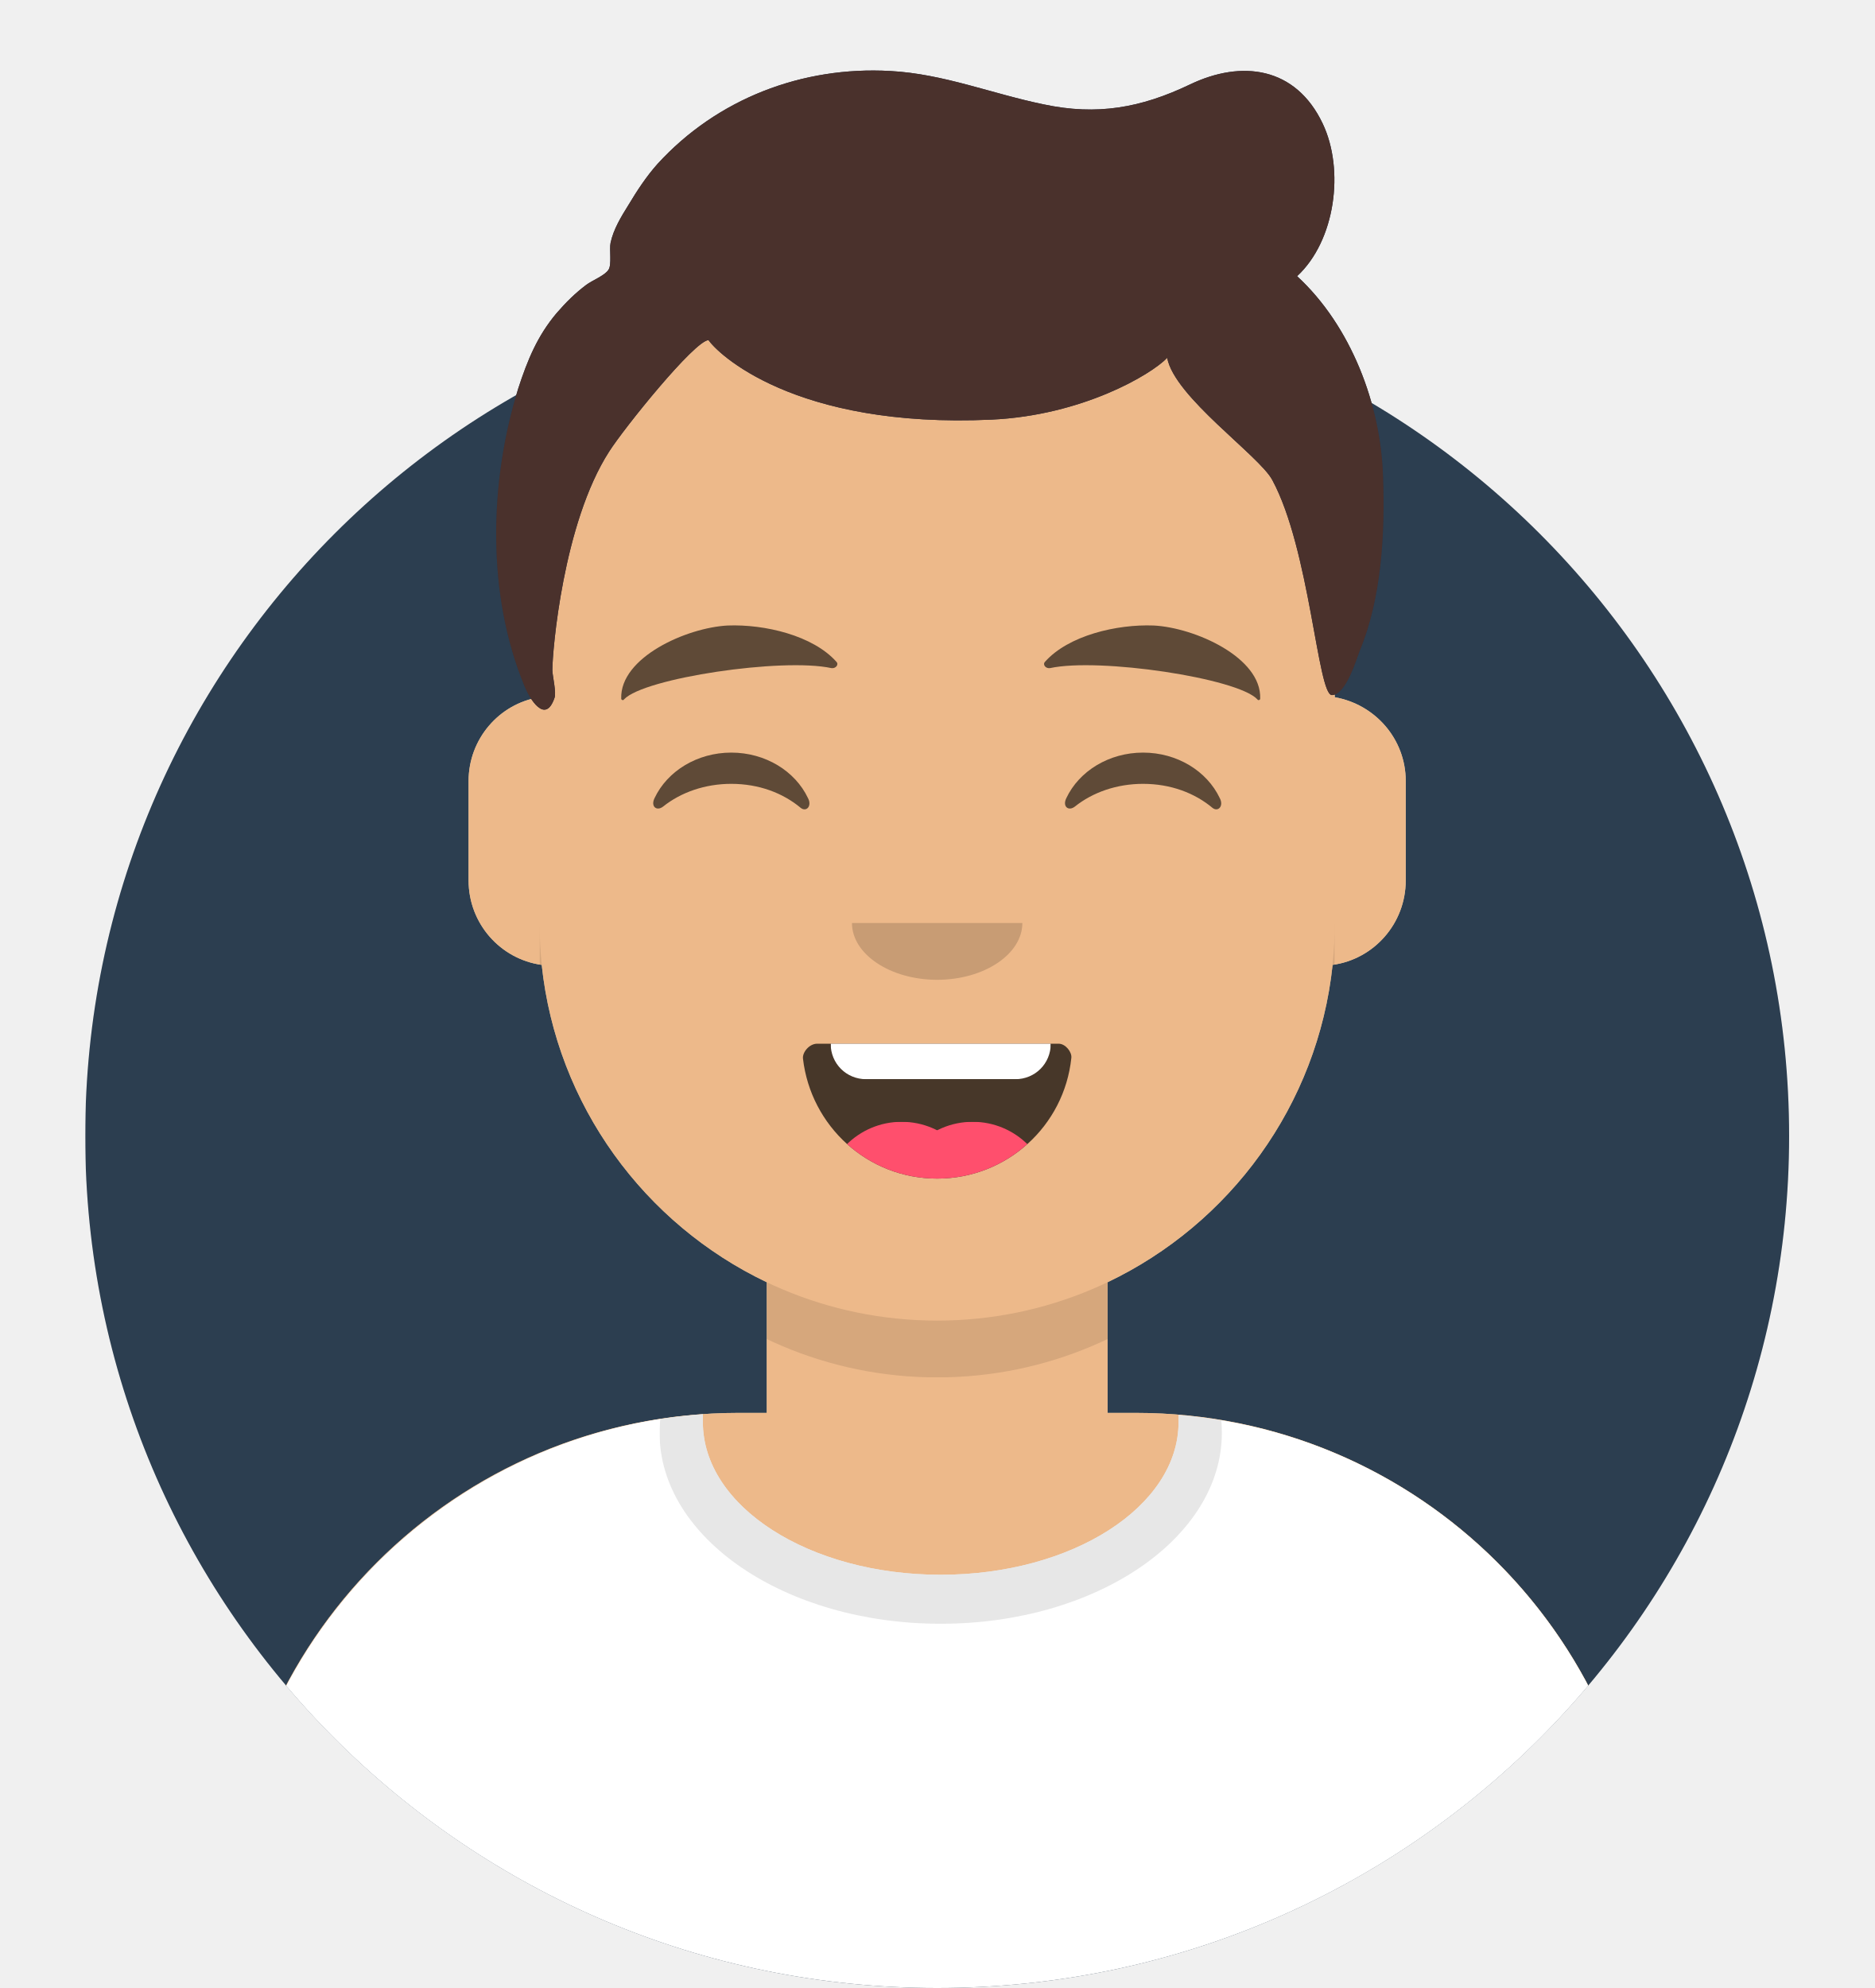
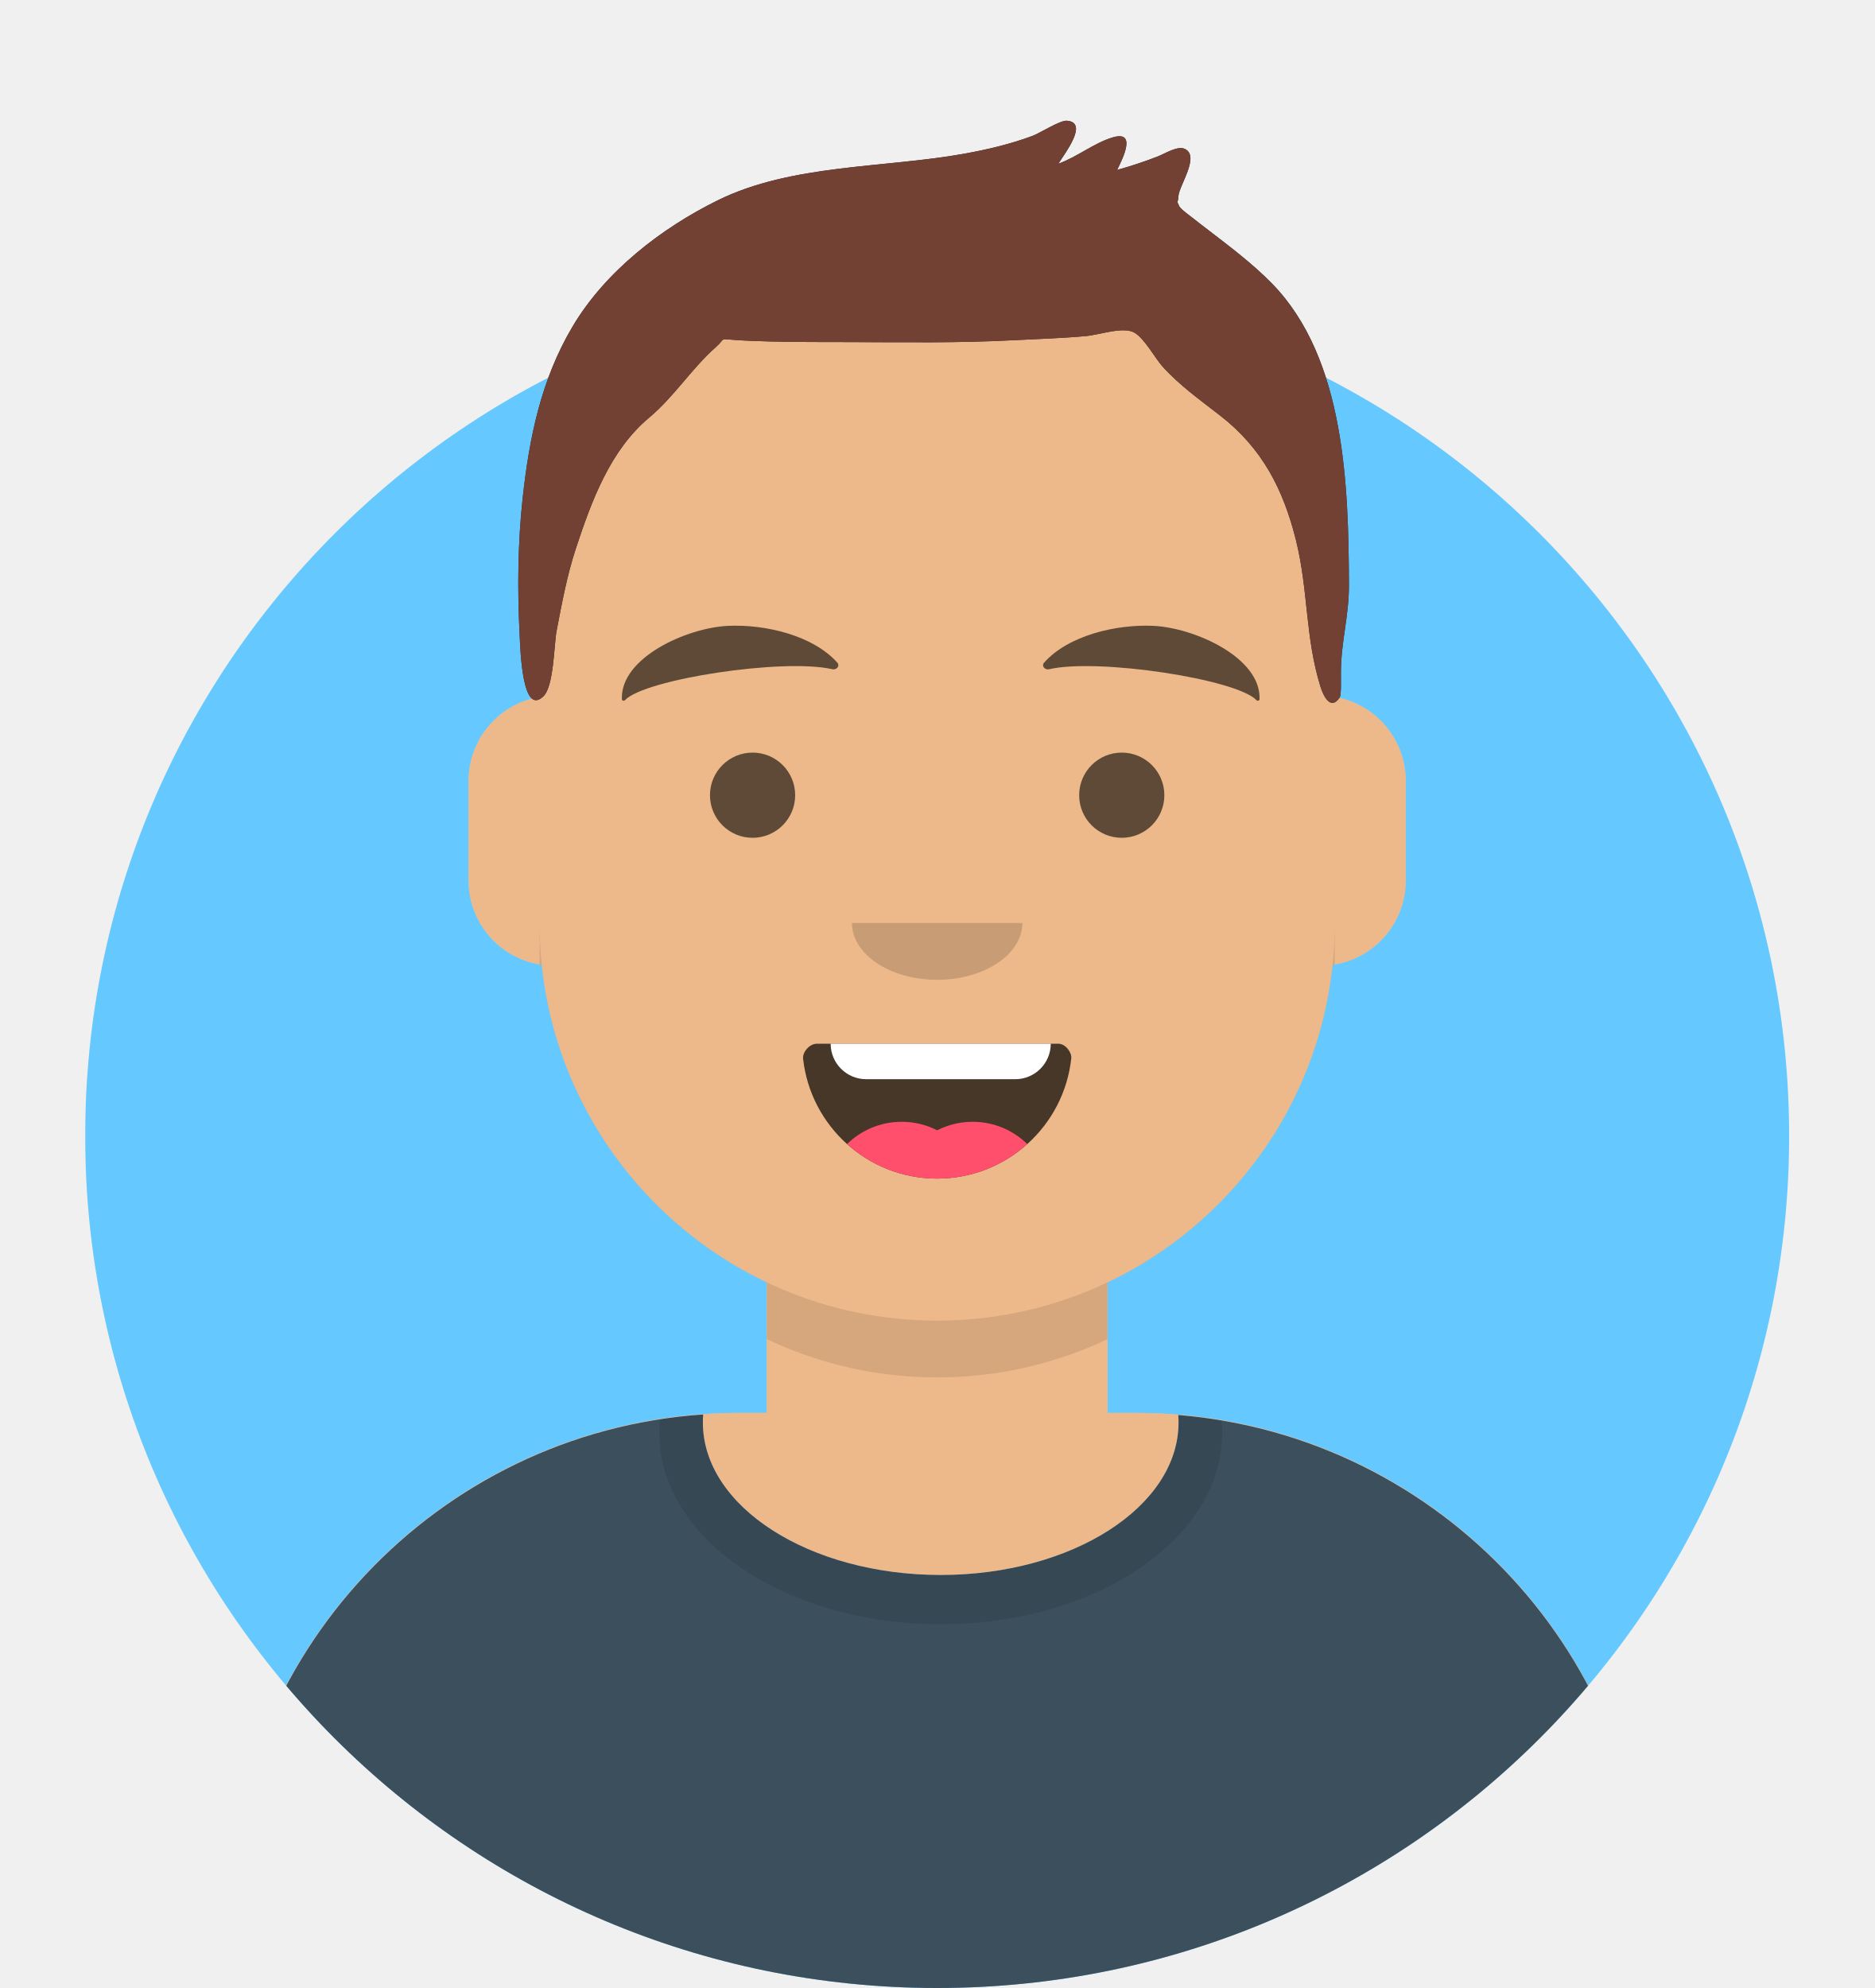
- <svg xmlns="http://www.w3.org/2000/svg" version="1.1" id="Layer_1" x="0px" y="0px" viewBox="0 0 264 280" style="enable-background:new 0 0 264 280;" xml:space="preserve">
-   <style type="text/css">
- 	.st0{fill-rule:evenodd;clip-rule:evenodd;fill:#E6E6E6;}
- 	.st1{filter:url(#Adobe_OpacityMaskFilter);}
- 	.st2{fill-rule:evenodd;clip-rule:evenodd;fill:#FFFFFF;}
- 	.st3{mask:url(#mask-2_1_);}
- 	.st4{fill-rule:evenodd;clip-rule:evenodd;fill:#2C3E50;}
- 	.st5{filter:url(#Adobe_OpacityMaskFilter_1_);}
- 	.st6{mask:url(#mask-4_1_);}
- 	.st7{fill-rule:evenodd;clip-rule:evenodd;fill:#D0C6AC;}
- 	.st8{filter:url(#Adobe_OpacityMaskFilter_2_);}
- 	.st9{mask:url(#mask-6_1_);}
- 	.st10{fill-rule:evenodd;clip-rule:evenodd;fill:#EDB98A;}
- 	.st11{filter:url(#Adobe_OpacityMaskFilter_3_);}
- 	.st12{mask:url(#mask-6_2_);fill-rule:evenodd;clip-rule:evenodd;fill-opacity:0.1;}
- 	.st13{filter:url(#Adobe_OpacityMaskFilter_4_);}
- 	.st14{mask:url(#react-mask-952_1_);}
- 	.st15{filter:url(#Adobe_OpacityMaskFilter_5_);}
- 	.st16{opacity:0.6;mask:url(#react-mask-952_2_);}
- 	.st17{fill-rule:evenodd;clip-rule:evenodd;fill-opacity:0.16;}
- 	.st18{fill-rule:evenodd;clip-rule:evenodd;fill-opacity:0.7;}
- 	.st19{filter:url(#Adobe_OpacityMaskFilter_6_);}
- 	.st20{mask:url(#react-mask-934_1_);fill-rule:evenodd;clip-rule:evenodd;fill:#FFFFFF;}
- 	.st21{filter:url(#Adobe_OpacityMaskFilter_7_);}
- 	.st22{mask:url(#react-mask-934_2_);}
- 	.st23{fill-rule:evenodd;clip-rule:evenodd;fill:#FF4F6D;}
- 	.st24{fill-rule:evenodd;clip-rule:evenodd;fill-opacity:0.6;}
- 	.st25{filter:url(#Adobe_OpacityMaskFilter_8_);}
- 	.st26{mask:url(#react-mask-925_1_);}
- 	.st27{fill-rule:evenodd;clip-rule:evenodd;fill:#28354B;}
- 	.st28{filter:url(#Adobe_OpacityMaskFilter_9_);}
- 	.st29{mask:url(#react-mask-924_1_);}
- 	.st30{fill-rule:evenodd;clip-rule:evenodd;fill:#4A312C;}
- </style>
-   <g>
-     <g transform="translate(-825, -1100)">
+ <svg xmlns="http://www.w3.org/2000/svg" xmlns:xlink="http://www.w3.org/1999/xlink" width="264px" height="280px" viewBox="0 0 264 280" version="1.1">
+   <defs>
+     <circle id="path-1" cx="120" cy="120" r="120" />
+     <path d="M12,160 C12,226.274 65.726,280 132,280 C198.274,280 252,226.274 252,160 L264,160 L264,-1.42108547e-14 L-3.19744231e-14,-1.42108547e-14 L-3.19744231e-14,160 L12,160 Z" id="path-3" />
+     <path d="M124,144.611 L124,163 L128,163 L128,163 C167.765,163 200,195.235 200,235 L200,244 L0,244 L0,235 C-4.86974701e-15,195.235 32.235,163 72,163 L72,163 L76,163 L76,144.611 C58.763,136.422 46.372,119.687 44.305,99.881 C38.48,99.058 34,94.052 34,88 L34,74 C34,68.054 38.325,63.118 44,62.166 L44,56 L44,56 C44,25.072 69.072,5.68137151e-15 100,0 L100,0 L100,0 C130.928,-5.68137151e-15 156,25.072 156,56 L156,62.166 C161.675,63.118 166,68.054 166,74 L166,88 C166,94.052 161.52,99.058 155.695,99.881 C153.628,119.687 141.237,136.422 124,144.611 Z" id="path-5" />
+   </defs>
+   <g id="Avataaar" stroke="none" stroke-width="1" fill="none" fill-rule="evenodd">
+     <g transform="translate(-825, -1100)" id="Avataaar/Circle">
      <g transform="translate(825, 1100)">
-         <g id="Circle" transform="translate(12, 40)">
-           <g id="Circle-Background">
-             <circle class="st0" cx="120" cy="120" r="120" />
-           </g>
-           <defs>
-             <filter id="Adobe_OpacityMaskFilter" filterUnits="userSpaceOnUse" x="0" y="0" width="240" height="240">
-               <feColorMatrix type="matrix" values="1 0 0 0 0  0 1 0 0 0  0 0 1 0 0  0 0 0 1 0" />
-             </filter>
-           </defs>
-           <mask maskUnits="userSpaceOnUse" x="0" y="0" width="240" height="240" id="mask-2_1_">
-             <g class="st1">
-               <circle id="path-1_1_" class="st2" cx="120" cy="120" r="120" />
-             </g>
+         <g id="Circle" stroke-width="1" fill-rule="evenodd" transform="translate(12, 40)">
+           <mask id="mask-2" fill="white">
+             <use xlink:href="#path-1" />
          </mask>
-           <g class="st3">
-             <rect class="st4" width="240" height="240" />
+           <use id="Circle-Background" fill="#E6E6E6" xlink:href="#path-1" />
+           <g id="Color/Palette/Blue-01" mask="url(#mask-2)" fill="#65C9FF">
+             <rect id="🖍Color" x="0" y="0" width="240" height="240" />
          </g>
        </g>
-         <g id="Mask">
- 			</g>
-         <defs>
-           <filter id="Adobe_OpacityMaskFilter_1_" filterUnits="userSpaceOnUse" x="-1" y="0" width="265" height="280">
-             <feColorMatrix type="matrix" values="1 0 0 0 0  0 1 0 0 0  0 0 1 0 0  0 0 0 1 0" />
-           </filter>
-         </defs>
-         <mask maskUnits="userSpaceOnUse" x="-1" y="0" width="265" height="280" id="mask-4_1_">
-           <g class="st5">
-             <path id="path-3_1_" class="st2" d="M12,160c0,66.3,53.7,120,120,120s120-53.7,120-120h12V0H0v160H12z" />
-           </g>
+         <mask id="mask-4" fill="white">
+           <use xlink:href="#path-3" />
        </mask>
-         <g id="Avataaar" class="st6">
+         <g id="Mask" />
+         <g id="Avataaar" stroke-width="1" fill-rule="evenodd" mask="url(#mask-4)">
          <g id="Body" transform="translate(32, 36)">
-             <g>
-               <path class="st7" d="M124,144.6V163h4l0,0c39.8,0,72,32.2,72,72v9H0v-9c0-39.8,32.2-72,72-72l0,0h4v-18.4        c-17.2-8.2-29.6-24.9-31.7-44.7C38.5,99.1,34,94.1,34,88V74c0-5.9,4.3-10.9,10-11.8V56l0,0c0-30.9,25.1-56,56-56l0,0l0,0        c30.9,0,56,25.1,56,56v6.2c5.7,1,10,5.9,10,11.8v14c0,6.1-4.5,11.1-10.3,11.9C153.6,119.7,141.2,136.4,124,144.6z" />
-             </g>
-             <defs>
-               <filter id="Adobe_OpacityMaskFilter_2_" filterUnits="userSpaceOnUse" x="-32" y="0" width="264" height="244">
-                 <feColorMatrix type="matrix" values="1 0 0 0 0  0 1 0 0 0  0 0 1 0 0  0 0 0 1 0" />
-               </filter>
-             </defs>
-             <mask maskUnits="userSpaceOnUse" x="-32" y="0" width="264" height="244" id="mask-6_1_">
-               <g class="st8">
-                 <path id="path-5_1_" class="st2" d="M124,144.6V163h4l0,0c39.8,0,72,32.2,72,72v9H0v-9c0-39.8,32.2-72,72-72l0,0h4v-18.4         c-17.2-8.2-29.6-24.9-31.7-44.7C38.5,99.1,34,94.1,34,88V74c0-5.9,4.3-10.9,10-11.8V56l0,0c0-30.9,25.1-56,56-56l0,0l0,0         c30.9,0,56,25.1,56,56v6.2c5.7,1,10,5.9,10,11.8v14c0,6.1-4.5,11.1-10.3,11.9C153.6,119.7,141.2,136.4,124,144.6z" />
-               </g>
+             <mask id="mask-6" fill="white">
+               <use xlink:href="#path-5" />
            </mask>
-             <g class="st9">
-               <g id="Color" transform="translate(-32, 0)">
-                 <rect class="st10" width="264" height="244" />
+             <use fill="#D0C6AC" xlink:href="#path-5" />
+             <g id="Skin/👶🏽-03-Brown" mask="url(#mask-6)" fill="#EDB98A">
+               <g transform="translate(-32, 0)" id="Color">
+                 <rect x="0" y="0" width="264" height="244" />
              </g>
            </g>
+             <path d="M156,79 L156,102 C156,132.928 130.928,158 100,158 C69.072,158 44,132.928 44,102 L44,79 L44,94 C44,124.928 69.072,150 100,150 C130.928,150 156,124.928 156,94 L156,79 Z" id="Neck-Shadow" fill-opacity="0.1" fill="#000000" mask="url(#mask-6)" />
+           </g>
+           <g id="Clothing/Shirt-Crew-Neck" transform="translate(0, 170)">
            <defs>
-               <filter id="Adobe_OpacityMaskFilter_3_" filterUnits="userSpaceOnUse" x="44" y="79" width="112" height="79">
-                 <feColorMatrix type="matrix" values="1 0 0 0 0  0 1 0 0 0  0 0 1 0 0  0 0 0 1 0" />
-               </filter>
+               <path d="M165.96,29.295 C202.936,32.325 232,63.294 232,101.052 L232,110 L32,110 L32,101.052 C32,62.953 61.592,31.765 99.045,29.22 C99.015,29.593 99,29.969 99,30.348 C99,42.211 113.998,51.828 132.5,51.828 C151.002,51.828 166,42.211 166,30.348 C166,29.995 165.987,29.644 165.96,29.295 Z" id="react-path-77" />
            </defs>
-             <mask maskUnits="userSpaceOnUse" x="44" y="79" width="112" height="79" id="mask-6_2_">
-               <g class="st11">
-                 <path id="path-5_2_" class="st2" d="M124,144.6V163h4l0,0c39.8,0,72,32.2,72,72v9H0v-9c0-39.8,32.2-72,72-72l0,0h4v-18.4         c-17.2-8.2-29.6-24.9-31.7-44.7C38.5,99.1,34,94.1,34,88V74c0-5.9,4.3-10.9,10-11.8V56l0,0c0-30.9,25.1-56,56-56l0,0l0,0         c30.9,0,56,25.1,56,56v6.2c5.7,1,10,5.9,10,11.8v14c0,6.1-4.5,11.1-10.3,11.9C153.6,119.7,141.2,136.4,124,144.6z" />
-               </g>
+             <mask id="react-mask-78" fill="white">
+               <use xlink:href="#react-path-77" />
            </mask>
-             <path id="Neck-Shadow" class="st12" d="M156,79v23c0,30.9-25.1,56-56,56s-56-25.1-56-56V79v15c0,30.9,25.1,56,56,56       s56-25.1,56-56V79z" />
-           </g>
-           <g transform="translate(0, 170)">
-             <g id="Clothes">
-               <path class="st0" d="M166,29.3c37,3,66,34,66,71.8v8.9H32v-8.9C32,63,61.6,31.8,99,29.2c0,0.4,0,0.7,0,1.1        c0,11.9,15,21.5,33.5,21.5S166,42.2,166,30.3C166,30,166,29.6,166,29.3z" />
+             <use id="Clothes" fill="#E6E6E6" fill-rule="evenodd" xlink:href="#react-path-77" />
+             <g id="Color/Palette/Gray-01" mask="url(#react-mask-78)" fill-rule="evenodd" fill="#3C4F5C">
+               <rect id="🖍Color" x="0" y="0" width="264" height="110" />
            </g>
-             <defs>
-               <filter id="Adobe_OpacityMaskFilter_4_" filterUnits="userSpaceOnUse" x="0" y="0" width="264" height="110">
-                 <feColorMatrix type="matrix" values="1 0 0 0 0  0 1 0 0 0  0 0 1 0 0  0 0 0 1 0" />
-               </filter>
-             </defs>
-             <mask maskUnits="userSpaceOnUse" x="0" y="0" width="264" height="110" id="react-mask-952_1_">
-               <g class="st13">
-                 <path id="react-path-951_1_" class="st2" d="M166,29.3c37,3,66,34,66,71.8v8.9H32v-8.9C32,63,61.6,31.8,99,29.2         c0,0.4,0,0.7,0,1.1c0,11.9,15,21.5,33.5,21.5S166,42.2,166,30.3C166,30,166,29.6,166,29.3z" />
-               </g>
-             </mask>
-             <g class="st14">
-               <rect class="st2" width="264" height="110" />
-             </g>
-             <defs>
-               <filter id="Adobe_OpacityMaskFilter_5_" filterUnits="userSpaceOnUse" x="92.9" y="4.9" width="79.3" height="53.8">
-                 <feColorMatrix type="matrix" values="1 0 0 0 0  0 1 0 0 0  0 0 1 0 0  0 0 0 1 0" />
-               </filter>
-             </defs>
-             <mask maskUnits="userSpaceOnUse" x="92.9" y="4.9" width="79.3" height="53.8" id="react-mask-952_2_">
-               <g class="st15">
-                 <path id="react-path-951_2_" class="st2" d="M166,29.3c37,3,66,34,66,71.8v8.9H32v-8.9C32,63,61.6,31.8,99,29.2         c0,0.4,0,0.7,0,1.1c0,11.9,15,21.5,33.5,21.5S166,42.2,166,30.3C166,30,166,29.6,166,29.3z" />
-               </g>
-             </mask>
-             <g id="Shadowy" class="st16">
-               <g transform="translate(92, 4)">
-                 <ellipse class="st17" cx="40.5" cy="27.8" rx="39.6" ry="26.9" />
+             <g id="Shadowy" opacity="0.6" stroke-width="1" fill-rule="evenodd" mask="url(#react-mask-78)" fill-opacity="0.16" fill="#000000">
+               <g transform="translate(92, 4)" id="Hola-👋🏼">
+                 <ellipse cx="40.5" cy="27.848" rx="39.635" ry="26.914" />
              </g>
            </g>
          </g>
-           <g id="Face" transform="translate(76, 82)">
-             <g transform="translate(2, 52)">
-               <g id="Mouth">
-                 <path class="st18" d="M35.1,15.1C36.2,24.6,44.2,32,54,32c9.8,0,17.9-7.4,18.9-17c0.1-0.8-0.8-2-1.8-2c-14.9,0-26.3,0-34,0         C36,13,35,14.2,35.1,15.1z" />
-               </g>
+           <g id="Face" transform="translate(76, 82)" fill="#000000">
+             <g id="Mouth/Smile" transform="translate(2, 52)">
              <defs>
-                 <filter id="Adobe_OpacityMaskFilter_6_" filterUnits="userSpaceOnUse" x="39" y="2" width="31" height="16">
-                   <feColorMatrix type="matrix" values="1 0 0 0 0  0 1 0 0 0  0 0 1 0 0  0 0 0 1 0" />
-                 </filter>
+                 <path d="M35.118,15.128 C36.176,24.62 44.226,32 54,32 C63.804,32 71.874,24.574 72.892,15.04 C72.974,14.273 72.117,13 71.043,13 C56.149,13 44.738,13 37.087,13 C36.007,13 35.012,14.178 35.118,15.128 Z" id="react-path-83" />
              </defs>
-               <mask maskUnits="userSpaceOnUse" x="39" y="2" width="31" height="16" id="react-mask-934_1_">
-                 <g class="st19">
-                   <path id="react-path-933_1_" class="st2" d="M35.1,15.1C36.2,24.6,44.2,32,54,32c9.8,0,17.9-7.4,18.9-17          c0.1-0.8-0.8-2-1.8-2c-14.9,0-26.3,0-34,0C36,13,35,14.2,35.1,15.1z" />
-                 </g>
+               <mask id="react-mask-84" fill="white">
+                 <use xlink:href="#react-path-83" />
              </mask>
-               <path id="Teeth" class="st20" d="M44,2h21c2.8,0,5,2.2,5,5v6c0,2.8-2.2,5-5,5H44c-2.8,0-5-2.2-5-5V7C39,4.2,41.2,2,44,2z" />
-               <defs>
-                 <filter id="Adobe_OpacityMaskFilter_7_" filterUnits="userSpaceOnUse" x="38" y="24" width="32" height="22">
-                   <feColorMatrix type="matrix" values="1 0 0 0 0  0 1 0 0 0  0 0 1 0 0  0 0 0 1 0" />
-                 </filter>
-               </defs>
-               <mask maskUnits="userSpaceOnUse" x="38" y="24" width="32" height="22" id="react-mask-934_2_">
-                 <g class="st21">
-                   <path id="react-path-933_2_" class="st2" d="M35.1,15.1C36.2,24.6,44.2,32,54,32c9.8,0,17.9-7.4,18.9-17          c0.1-0.8-0.8-2-1.8-2c-14.9,0-26.3,0-34,0C36,13,35,14.2,35.1,15.1z" />
-                 </g>
-               </mask>
-               <g id="Tongue" class="st22">
+               <use id="Mouth" fill-opacity="0.7" fill="#000000" fill-rule="evenodd" xlink:href="#react-path-83" />
+               <rect id="Teeth" fill="#FFFFFF" fill-rule="evenodd" mask="url(#react-mask-84)" x="39" y="2" width="31" height="16" rx="5" />
+               <g id="Tongue" stroke-width="1" fill-rule="evenodd" mask="url(#react-mask-84)" fill="#FF4F6D">
                <g transform="translate(38, 24)">
-                   <circle class="st23" cx="11" cy="11" r="11" />
-                   <circle class="st23" cx="21" cy="11" r="11" />
+                   <circle cx="11" cy="11" r="11" />
+                   <circle cx="21" cy="11" r="11" />
                </g>
              </g>
            </g>
-             <g transform="translate(28, 40)">
-               <path id="Nose" class="st17" d="M16,8c0,4.4,5.4,8,12,8l0,0c6.6,0,12-3.6,12-8" />
+             <g id="Nose/Default" transform="translate(28, 40)" fill-opacity="0.16">
+               <path d="M16,8 C16,12.418 21.373,16 28,16 L28,16 C34.627,16 40,12.418 40,8" id="Nose" />
            </g>
-             <g transform="translate(0, 8)">
-               <path id="Squint" class="st24" d="M16.2,22.4C18,18.6,22.2,16,27,16c4.8,0,9,2.6,10.8,6.4c0.6,1.1-0.2,2-1,1.4        c-2.5-2.1-5.9-3.4-9.8-3.4c-3.7,0-7.1,1.2-9.6,3.2C16.5,24.3,15.6,23.6,16.2,22.4z" />
-               <path class="st24" d="M74.2,22.4C76,18.6,80.2,16,85,16c4.8,0,9,2.6,10.8,6.4c0.6,1.1-0.2,2-1,1.4c-2.5-2.1-5.9-3.4-9.8-3.4        c-3.7,0-7.1,1.2-9.6,3.2C74.5,24.3,73.6,23.6,74.2,22.4z" />
+             <g id="Eyes/Default-😀" transform="translate(0, 8)" fill-opacity="0.6">
+               <circle id="Eye" cx="30" cy="22" r="6" />
+               <circle id="Eye" cx="82" cy="22" r="6" />
            </g>
-             <g>
-               <path id="Eyebrow" class="st24" d="M26.5,6.1c-5.8,0.3-15.2,4.5-15,10.3c0,0.2,0.3,0.3,0.4,0.1c2.8-3,22.3-5.9,29.2-4.4        c0.6,0.1,1.1-0.5,0.7-0.9C38.5,7.5,31.7,5.9,26.5,6.1" />
-               <path class="st24" d="M86.5,6.1c5.8,0.3,15.2,4.5,15,10.3c0,0.2-0.3,0.3-0.4,0.1c-2.8-3-22.3-5.9-29.2-4.4        c-0.6,0.1-1.1-0.5-0.7-0.9C74.5,7.5,81.3,5.9,86.5,6.1" />
+             <g id="Eyebrow/Natural/Default-Natural" fill-opacity="0.6">
+               <path d="M26.039,6.21 C20.278,6.983 11.293,12.005 12.044,17.818 C12.069,18.008 12.357,18.067 12.481,17.908 C14.967,14.72 34.193,10.037 41.194,11.015 C41.835,11.104 42.258,10.443 41.821,10.03 C38.077,6.495 31.2,5.512 26.039,6.21" id="Eyebrow" transform="translate(27, 12) rotate(5) translate(-27, -12) " />
+               <path d="M85.039,6.21 C79.278,6.983 70.293,12.005 71.044,17.818 C71.069,18.008 71.357,18.067 71.481,17.908 C73.967,14.72 93.193,10.037 100.194,11.015 C100.835,11.104 101.258,10.443 100.821,10.03 C97.077,6.495 90.2,5.512 85.039,6.21" id="Eyebrow" transform="translate(86, 12) scale(-1, 1) rotate(5) translate(-86, -12) " />
            </g>
          </g>
-           <g id="Top">
+           <g id="Top" stroke-width="1" fill-rule="evenodd">
            <defs>
-               <filter id="Adobe_OpacityMaskFilter_8_" filterUnits="userSpaceOnUse" x="-1" y="0" width="264" height="280">
-                 <feColorMatrix type="matrix" values="1 0 0 0 0  0 1 0 0 0  0 0 1 0 0  0 0 0 1 0" />
+               <rect id="react-path-46" x="0" y="0" width="264" height="280" />
+               <path d="M180.15,39.92 C177.39,37.1 174.186,34.707 171.069,32.307 C170.382,31.777 169.683,31.261 169.011,30.712 C168.858,30.587 167.292,29.466 167.105,29.053 C166.654,28.06 166.915,28.833 166.977,27.649 C167.056,26.151 170.111,21.919 167.831,20.949 C166.828,20.522 165.04,21.658 164.078,22.033 C162.196,22.767 160.292,23.393 158.347,23.933 C159.279,22.076 161.055,18.359 157.716,19.354 C155.114,20.129 152.69,22.122 150.076,23.059 C150.941,21.642 154.4,17.248 151.274,17.002 C150.302,16.926 147.471,18.75 146.424,19.14 C143.287,20.305 140.083,21.059 136.79,21.653 C125.592,23.671 112.497,23.095 102.137,28.193 C94.149,32.124 86.263,38.222 81.648,45.988 C77.201,53.473 75.538,61.664 74.607,70.241 C73.924,76.536 73.868,83.043 74.188,89.36 C74.292,91.43 74.525,100.971 77.532,98.081 C79.03,96.642 79.019,90.828 79.396,88.86 C80.147,84.945 80.87,81.013 82.122,77.223 C84.328,70.544 86.931,63.43 92.427,58.83 C95.954,55.878 98.431,51.889 101.806,48.911 C103.322,47.574 102.165,47.713 104.603,47.889 C106.241,48.006 107.885,48.051 109.526,48.094 C113.322,48.193 117.124,48.168 120.921,48.181 C128.568,48.209 136.179,48.317 143.819,47.916 C147.214,47.739 150.618,47.642 154.004,47.328 C155.895,47.153 159.251,45.941 160.808,46.867 C162.233,47.714 163.713,50.482 164.736,51.615 C167.154,54.294 170.036,56.339 172.862,58.535 C178.757,63.115 181.732,68.867 183.523,76.023 C185.306,83.153 184.806,89.768 187.013,96.785 C187.402,98.018 188.429,100.145 189.695,98.239 C189.93,97.885 189.87,95.939 189.87,94.819 C189.87,90.3 191.014,86.908 191,82.359 C190.944,68.527 190.496,50.491 180.15,39.92 Z" id="react-path-45" />
+               <filter x="-0.8%" y="-2.0%" width="101.5%" height="108.0%" filterUnits="objectBoundingBox" id="react-filter-42">
+                 <feOffset dx="0" dy="2" in="SourceAlpha" result="shadowOffsetOuter1" />
+                 <feColorMatrix values="0 0 0 0 0   0 0 0 0 0   0 0 0 0 0  0 0 0 0.16 0" type="matrix" in="shadowOffsetOuter1" result="shadowMatrixOuter1" />
+                 <feMerge>
+                   <feMergeNode in="shadowMatrixOuter1" />
+                   <feMergeNode in="SourceGraphic" />
+                 </feMerge>
              </filter>
            </defs>
-             <mask maskUnits="userSpaceOnUse" x="-1" y="0" width="264" height="280" id="react-mask-925_1_">
-               <g class="st25">
-                 <rect id="react-path-927_1_" class="st2" width="264" height="280" />
-               </g>
+             <mask id="react-mask-44" fill="white">
+               <use xlink:href="#react-path-46" />
            </mask>
-             <g class="st26">
+             <g id="Mask" />
+             <g id="Top/Short-Hair/Short-Flat" mask="url(#react-mask-44)">
              <g transform="translate(-1, 0)">
-                 <g id="Short-Hair">
-                   <path class="st27" d="M183.7,38.9c5.4-5,6.7-15,3.6-21.5c-3.8-8-11.4-9-18.7-5.5c-6.9,3.3-13.1,4.4-20.6,2.8          c-7.3-1.5-14.1-4.3-21.6-4.7C114,9.3,102,13.9,93.6,23.1c-1.6,1.8-2.9,3.8-4.1,5.8c-1,1.6-2.1,3.4-2.5,5.3          c-0.2,0.9,0.2,3.1-0.3,3.8c-0.5,0.8-2.3,1.5-3.1,2.1c-1.6,1.2-2.9,2.5-4.2,4c-2.7,3.2-4.1,6.6-5.4,10.6          c-4.1,13.2-4.5,29,0.9,42c0.7,1.7,2.9,5.4,4.2,1.6c0.3-0.7-0.3-3.2-0.3-3.9c0-2.7,1.5-20.7,8-30.8c2.1-3.3,12-15.6,14-15.7          c1.1,1.7,11.9,12.5,39.9,11.2c12.7-0.6,22.4-6.3,24.7-8.7c1,5.5,13,13.8,14.8,17.2c5.3,9.8,6.4,30.3,8.4,30.3          s3.5-5.2,3.9-6.2c3.1-7.4,3.6-16.6,3.3-24.6C195.5,57,191.3,45.9,183.7,38.9z" />
-                 </g>
-                 <defs>
-                   <filter id="Adobe_OpacityMaskFilter_9_" filterUnits="userSpaceOnUse" x="0" y="0" width="264" height="280">
-                     <feColorMatrix type="matrix" values="1 0 0 0 0  0 1 0 0 0  0 0 1 0 0  0 0 0 1 0" />
-                   </filter>
-                 </defs>
-                 <mask maskUnits="userSpaceOnUse" x="0" y="0" width="264" height="280" id="react-mask-924_1_">
-                   <g class="st28">
-                     <path id="react-path-926_1_" class="st2" d="M183.7,38.9c5.4-5,6.7-15,3.6-21.5c-3.8-8-11.4-9-18.7-5.5           c-6.9,3.3-13.1,4.4-20.6,2.8c-7.3-1.5-14.1-4.3-21.6-4.7C114,9.3,102,13.9,93.6,23.1c-1.6,1.8-2.9,3.8-4.1,5.8           c-1,1.6-2.1,3.4-2.5,5.3c-0.2,0.9,0.2,3.1-0.3,3.8c-0.5,0.8-2.3,1.5-3.1,2.1c-1.6,1.2-2.9,2.5-4.2,4           c-2.7,3.2-4.1,6.6-5.4,10.6c-4.1,13.2-4.5,29,0.9,42c0.7,1.7,2.9,5.4,4.2,1.6c0.3-0.7-0.3-3.2-0.3-3.9           c0-2.7,1.5-20.7,8-30.8c2.1-3.3,12-15.6,14-15.7c1.1,1.7,11.9,12.5,39.9,11.2c12.7-0.6,22.4-6.3,24.7-8.7           c1,5.5,13,13.8,14.8,17.2c5.3,9.8,6.4,30.3,8.4,30.3s3.5-5.2,3.9-6.2c3.1-7.4,3.6-16.6,3.3-24.6           C195.5,57,191.3,45.9,183.7,38.9z" />
-                   </g>
+                 <mask id="react-mask-43" fill="white">
+                   <use xlink:href="#react-path-45" />
                </mask>
-                 <g class="st29">
-                   <g transform="translate(0, 0) ">
-                     <rect class="st30" width="264" height="280" />
+                 <use id="Short-Hair" stroke="none" fill="#1F3140" fill-rule="evenodd" xlink:href="#react-path-45" />
+                 <g id="Skin/👶🏽-03-Brown" mask="url(#react-mask-43)" fill="#724133">
+                   <g transform="translate(0, 0) " id="Color">
+                     <rect x="0" y="0" width="264" height="280" />
                  </g>
                </g>
              </g>
            </g>
          </g>
        </g>
      </g>
    </g>
  </g>
</svg>
